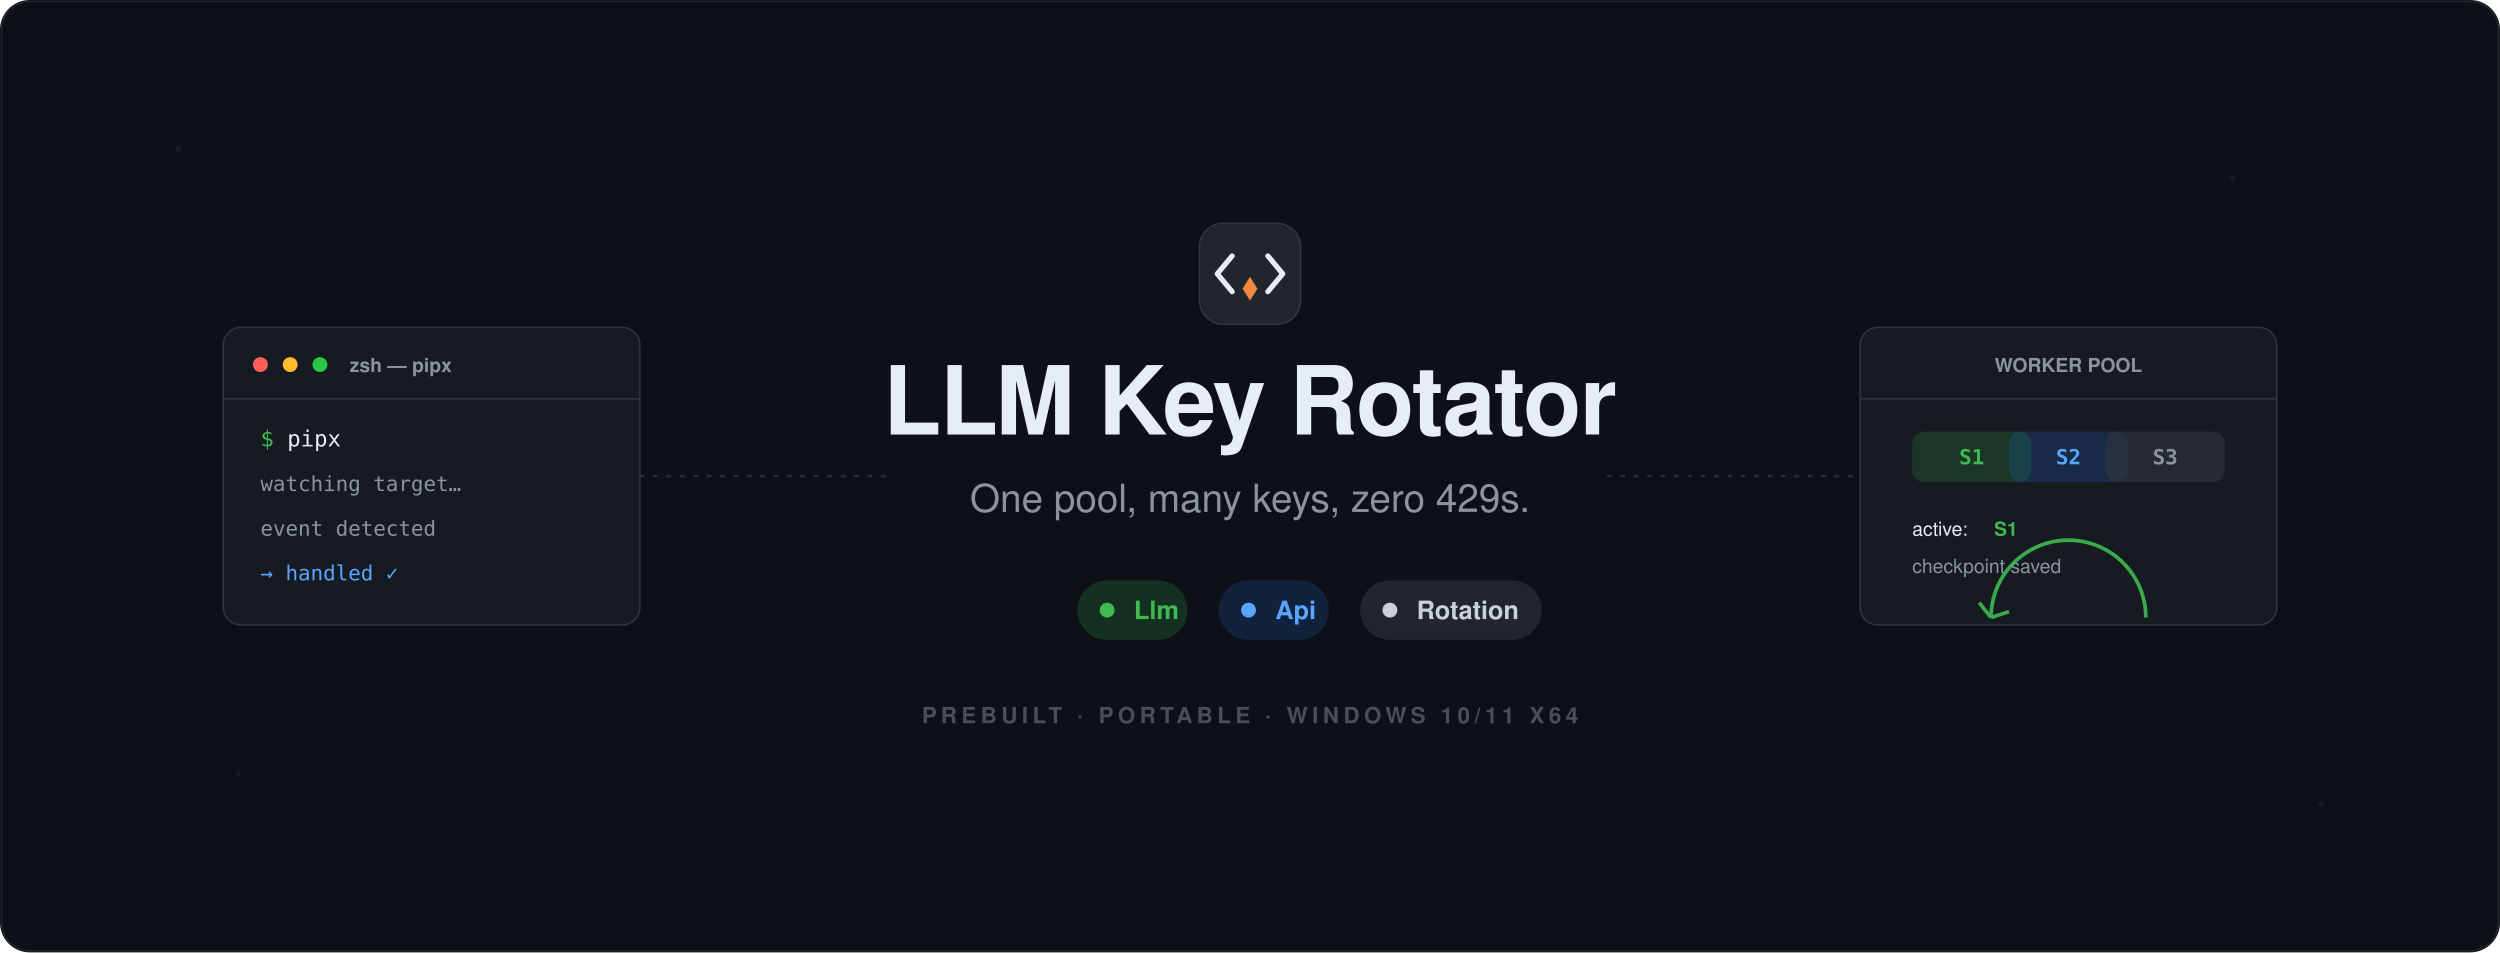
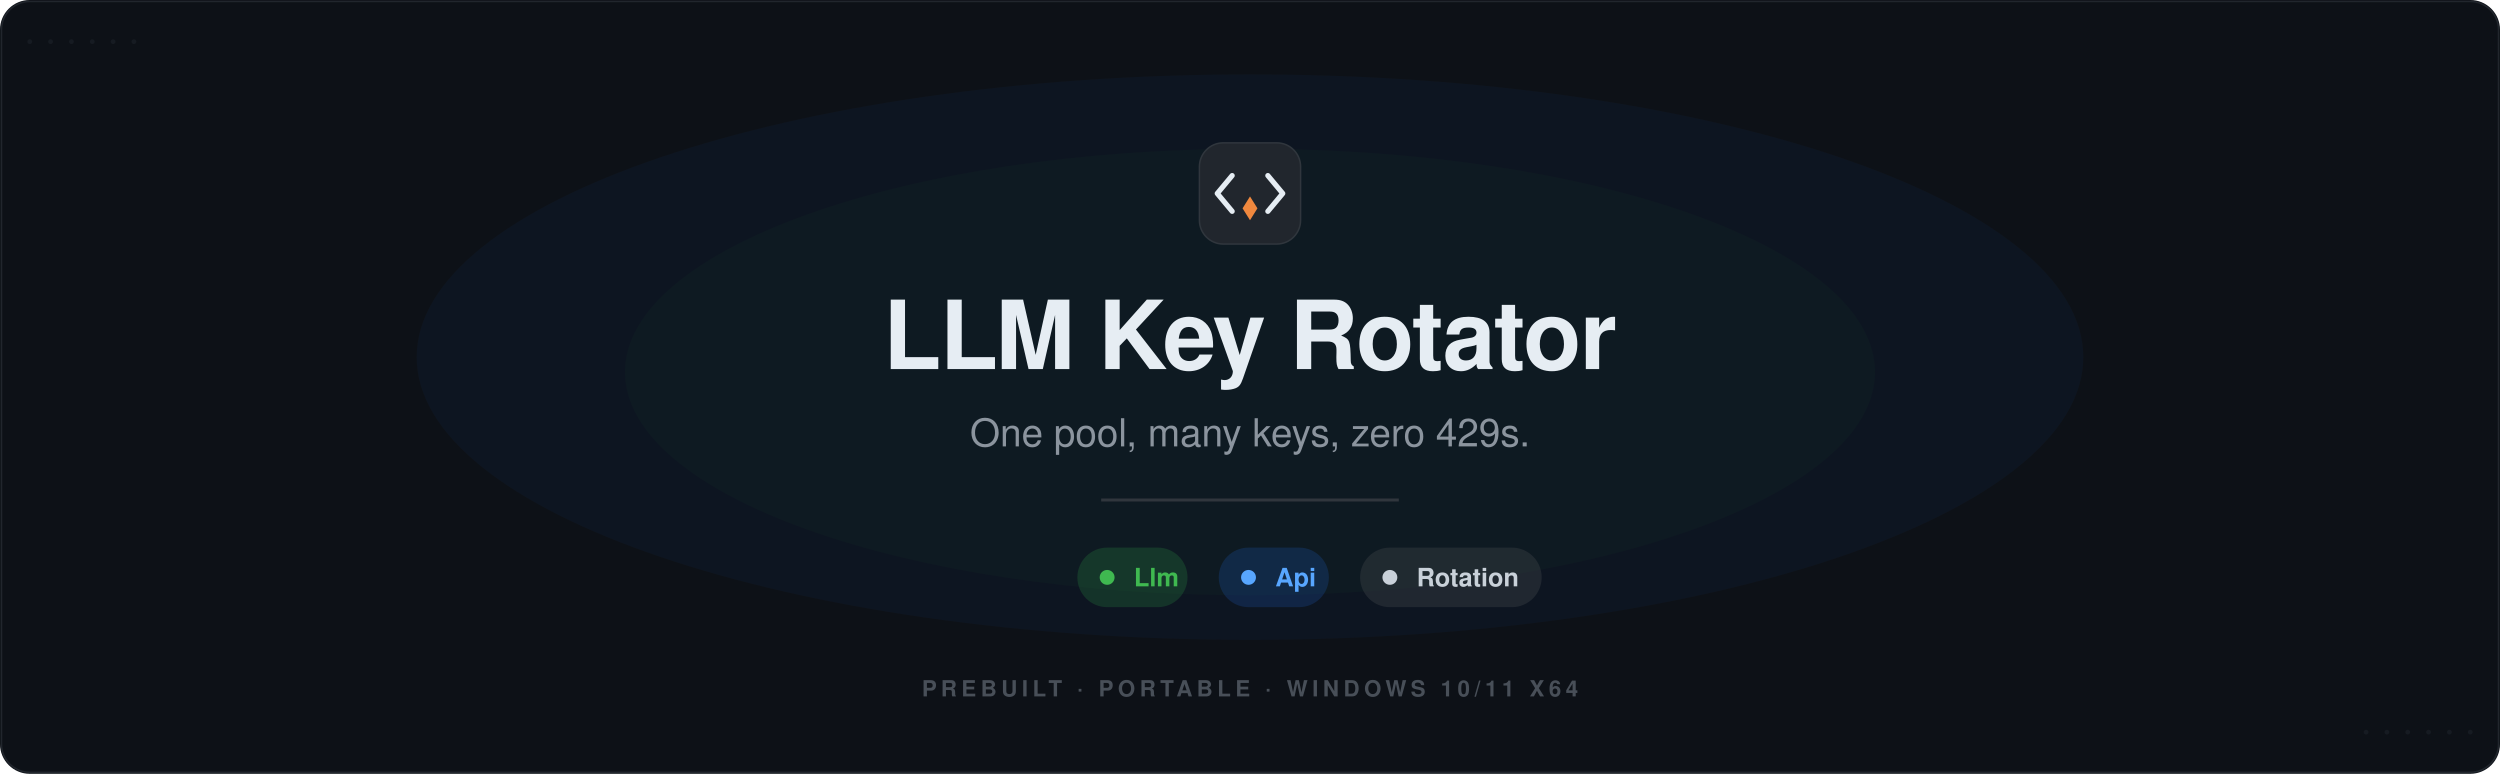
- <svg xmlns="http://www.w3.org/2000/svg" width="1680" height="640" viewBox="0 0 1680 640" fill="none" font-family="Segoe UI, Helvetica, Arial, sans-serif">
-   <rect width="1680" height="640" rx="20" fill="#0d1117" />
-   <rect x="1" y="1" width="1678" height="638" rx="19" fill="none" stroke="#21262d" />
+ <svg xmlns="http://www.w3.org/2000/svg" width="1680" height="520" viewBox="0 0 1680 520" fill="none" font-family="Segoe UI, Helvetica, Arial, sans-serif">
+   <rect width="1680" height="520" rx="20" fill="#0d1117" />
+   <rect x="1" y="1" width="1678" height="518" rx="19" fill="none" stroke="#21262d" />
+   <ellipse cx="840" cy="240" rx="560" ry="190" fill="#1f6feb" opacity="0.05" />
+   <ellipse cx="840" cy="250" rx="420" ry="150" fill="#238636" opacity="0.05" />
  <g fill="#161b22">
-     <circle cx="120" cy="100" r="2" />
-     <circle cx="1560" cy="540" r="2" />
-     <circle cx="1500" cy="120" r="2" />
-     <circle cx="160" cy="520" r="2" />
+     <circle cx="20" cy="28" r="1.6" />
+     <circle cx="34" cy="28" r="1.6" />
+     <circle cx="48" cy="28" r="1.6" />
+     <circle cx="62" cy="28" r="1.6" />
+     <circle cx="76" cy="28" r="1.6" />
+     <circle cx="90" cy="28" r="1.6" />
+     <circle cx="1660" cy="492" r="1.6" />
+     <circle cx="1646" cy="492" r="1.6" />
+     <circle cx="1632" cy="492" r="1.6" />
+     <circle cx="1618" cy="492" r="1.6" />
+     <circle cx="1604" cy="492" r="1.6" />
+     <circle cx="1590" cy="492" r="1.6" />
  </g>
  <g>
-     <rect x="150" y="220" width="280" height="200" rx="12" fill="#161b22" stroke="#30363d" />
-     <circle cx="175" cy="245" r="5" fill="#ff5f57" />
-     <circle cx="195" cy="245" r="5" fill="#febc2e" />
-     <circle cx="215" cy="245" r="5" fill="#28c840" />
-     <text x="235" y="250" fill="#8b949e" font-size="13" font-weight="600">zsh — pipx</text>
-     <line x1="150" y1="268" x2="430" y2="268" stroke="#30363d" />
-     <text x="175" y="300" font-family="Menlo, Consolas, monospace" font-size="15" fill="#3fb950">$</text>
-     <text x="193" y="300" font-family="Menlo, Consolas, monospace" font-size="15" fill="#e6edf3">pipx</text>
-     <text x="175" y="330" font-family="Menlo, Consolas, monospace" font-size="14" fill="#8b949e">watching target…</text>
-     <text x="175" y="360" font-family="Menlo, Consolas, monospace" font-size="14" fill="#8b949e">event detected</text>
-     <text x="175" y="390" font-family="Menlo, Consolas, monospace" font-size="14" fill="#58a6ff">→ handled ✓</text>
+     <rect x="806" y="96" width="68" height="68" rx="16" fill="#21262d" stroke="#30363d" />
+     <path d="M 828 118 l -10 12 l 10 12" stroke="#e6edf3" stroke-width="3.5" stroke-linecap="round" stroke-linejoin="round" fill="none" />
+     <path d="M 852 118 l 10 12 l -10 12" stroke="#e6edf3" stroke-width="3.5" stroke-linecap="round" stroke-linejoin="round" fill="none" />
+     <path d="M 840 132 l 5 8 l -5 8 l -5 -8 z" fill="#f0883e" />
  </g>
-   <g>
-     <rect x="1250" y="220" width="280" height="200" rx="12" fill="#161b22" stroke="#30363d" />
-     <text x="1390" y="250" text-anchor="middle" fill="#8b949e" font-size="13" font-weight="600">WORKER POOL</text>
-     <line x1="1250" y1="268" x2="1530" y2="268" stroke="#30363d" />
-     <rect x="1285" y="290" width="80" height="34" rx="8" fill="#238636" opacity="0.25" />
-     <text x="1325" y="312" text-anchor="middle" fill="#3fb950" font-size="14" font-weight="700" font-family="Menlo, Consolas, monospace">S1</text>
-     <rect x="1350" y="290" width="80" height="34" rx="8" fill="#1f6feb" opacity="0.18" />
-     <text x="1390" y="312" text-anchor="middle" fill="#58a6ff" font-size="14" font-weight="700" font-family="Menlo, Consolas, monospace">S2</text>
-     <rect x="1415" y="290" width="80" height="34" rx="8" fill="#30363d" opacity="0.6" />
-     <text x="1455" y="312" text-anchor="middle" fill="#8b949e" font-size="14" font-weight="700" font-family="Menlo, Consolas, monospace">S3</text>
-     <text x="1285" y="360" fill="#e6edf3" font-size="13">active:</text>
-     <text x="1340" y="360" fill="#3fb950" font-size="13" font-weight="700">S1</text>
-     <text x="1285" y="385" fill="#8b949e" font-size="13">checkpoint saved</text>
-     <g stroke="#3fb950" stroke-width="2.5" fill="none" opacity="0.9">
-       <path d="M 1338 415 A 44 44 0 1 1 1442 415" />
-       <path d="M 1338 415 l -8 -10 M 1338 415 l 12 -4" />
-     </g>
-   </g>
-   <g stroke="#30363d" stroke-width="1.5" stroke-dasharray="3 6" opacity="0.8">
-     <line x1="430" y1="320" x2="600" y2="320" />
-     <line x1="1080" y1="320" x2="1250" y2="320" />
-   </g>
-   <g>
-     <rect x="806" y="150" width="68" height="68" rx="16" fill="#21262d" stroke="#30363d" />
-     <path d="M 828 172 l -10 12 l 10 12" stroke="#e6edf3" stroke-width="3.5" stroke-linecap="round" stroke-linejoin="round" fill="none" />
-     <path d="M 852 172 l 10 12 l -10 12" stroke="#e6edf3" stroke-width="3.5" stroke-linecap="round" stroke-linejoin="round" fill="none" />
-     <path d="M 840 186 l 5 8 l -5 8 l -5 -8 z" fill="#f0883e" />
-   </g>
-   <text x="840" y="292" text-anchor="middle" fill="#e6edf3" font-size="64" font-weight="800" letter-spacing="-1">LLM Key Rotator</text>
-   <text x="840" y="344" text-anchor="middle" fill="#8b949e" font-size="26" font-weight="500">One pool, many keys, zero 429s.</text>
-   <rect x="724" y="390" width="74" height="40" rx="20" fill="#2ea043" opacity="0.22" />
-   <circle cx="744" cy="410" r="5" fill="#3fb950" />
-   <text x="762" y="416" fill="#3fb950" font-size="17" font-weight="600">Llm</text>
-   <rect x="819" y="390" width="74" height="40" rx="20" fill="#1f6feb" opacity="0.18" />
-   <circle cx="839" cy="410" r="5" fill="#58a6ff" />
-   <text x="857" y="416" fill="#58a6ff" font-size="17" font-weight="600">Api</text>
-   <rect x="914" y="390" width="122" height="40" rx="20" fill="#30363d" opacity="0.55" />
-   <circle cx="934" cy="410" r="5" fill="#c9d1d9" />
-   <text x="952" y="416" fill="#c9d1d9" font-size="17" font-weight="600">Rotation</text>
-   <text x="840" y="486" text-anchor="middle" fill="#484f58" font-size="15" font-weight="600" letter-spacing="3">PREBUILT · PORTABLE · WINDOWS 10/11 X64</text>
+   <text x="840" y="248" text-anchor="middle" fill="#e6edf3" font-size="64" font-weight="800" letter-spacing="-1">LLM Key Rotator</text>
+   <text x="840" y="300" text-anchor="middle" fill="#8b949e" font-size="26" font-weight="500">One pool, many keys, zero 429s.</text>
+   <line x1="740" y1="336" x2="940" y2="336" stroke="#30363d" stroke-width="2" />
+   <rect x="724" y="368" width="74" height="40" rx="20" fill="#2ea043" opacity="0.22" />
+   <circle cx="744" cy="388" r="5" fill="#3fb950" />
+   <text x="762" y="394" fill="#3fb950" font-size="17" font-weight="600">Llm</text>
+   <rect x="819" y="368" width="74" height="40" rx="20" fill="#1f6feb" opacity="0.18" />
+   <circle cx="839" cy="388" r="5" fill="#58a6ff" />
+   <text x="857" y="394" fill="#58a6ff" font-size="17" font-weight="600">Api</text>
+   <rect x="914" y="368" width="122" height="40" rx="20" fill="#30363d" opacity="0.55" />
+   <circle cx="934" cy="388" r="5" fill="#c9d1d9" />
+   <text x="952" y="394" fill="#c9d1d9" font-size="17" font-weight="600">Rotation</text>
+   <text x="840" y="468" text-anchor="middle" fill="#484f58" font-size="15" font-weight="600" letter-spacing="3">PREBUILT · PORTABLE · WINDOWS 10/11 X64</text>
</svg>
